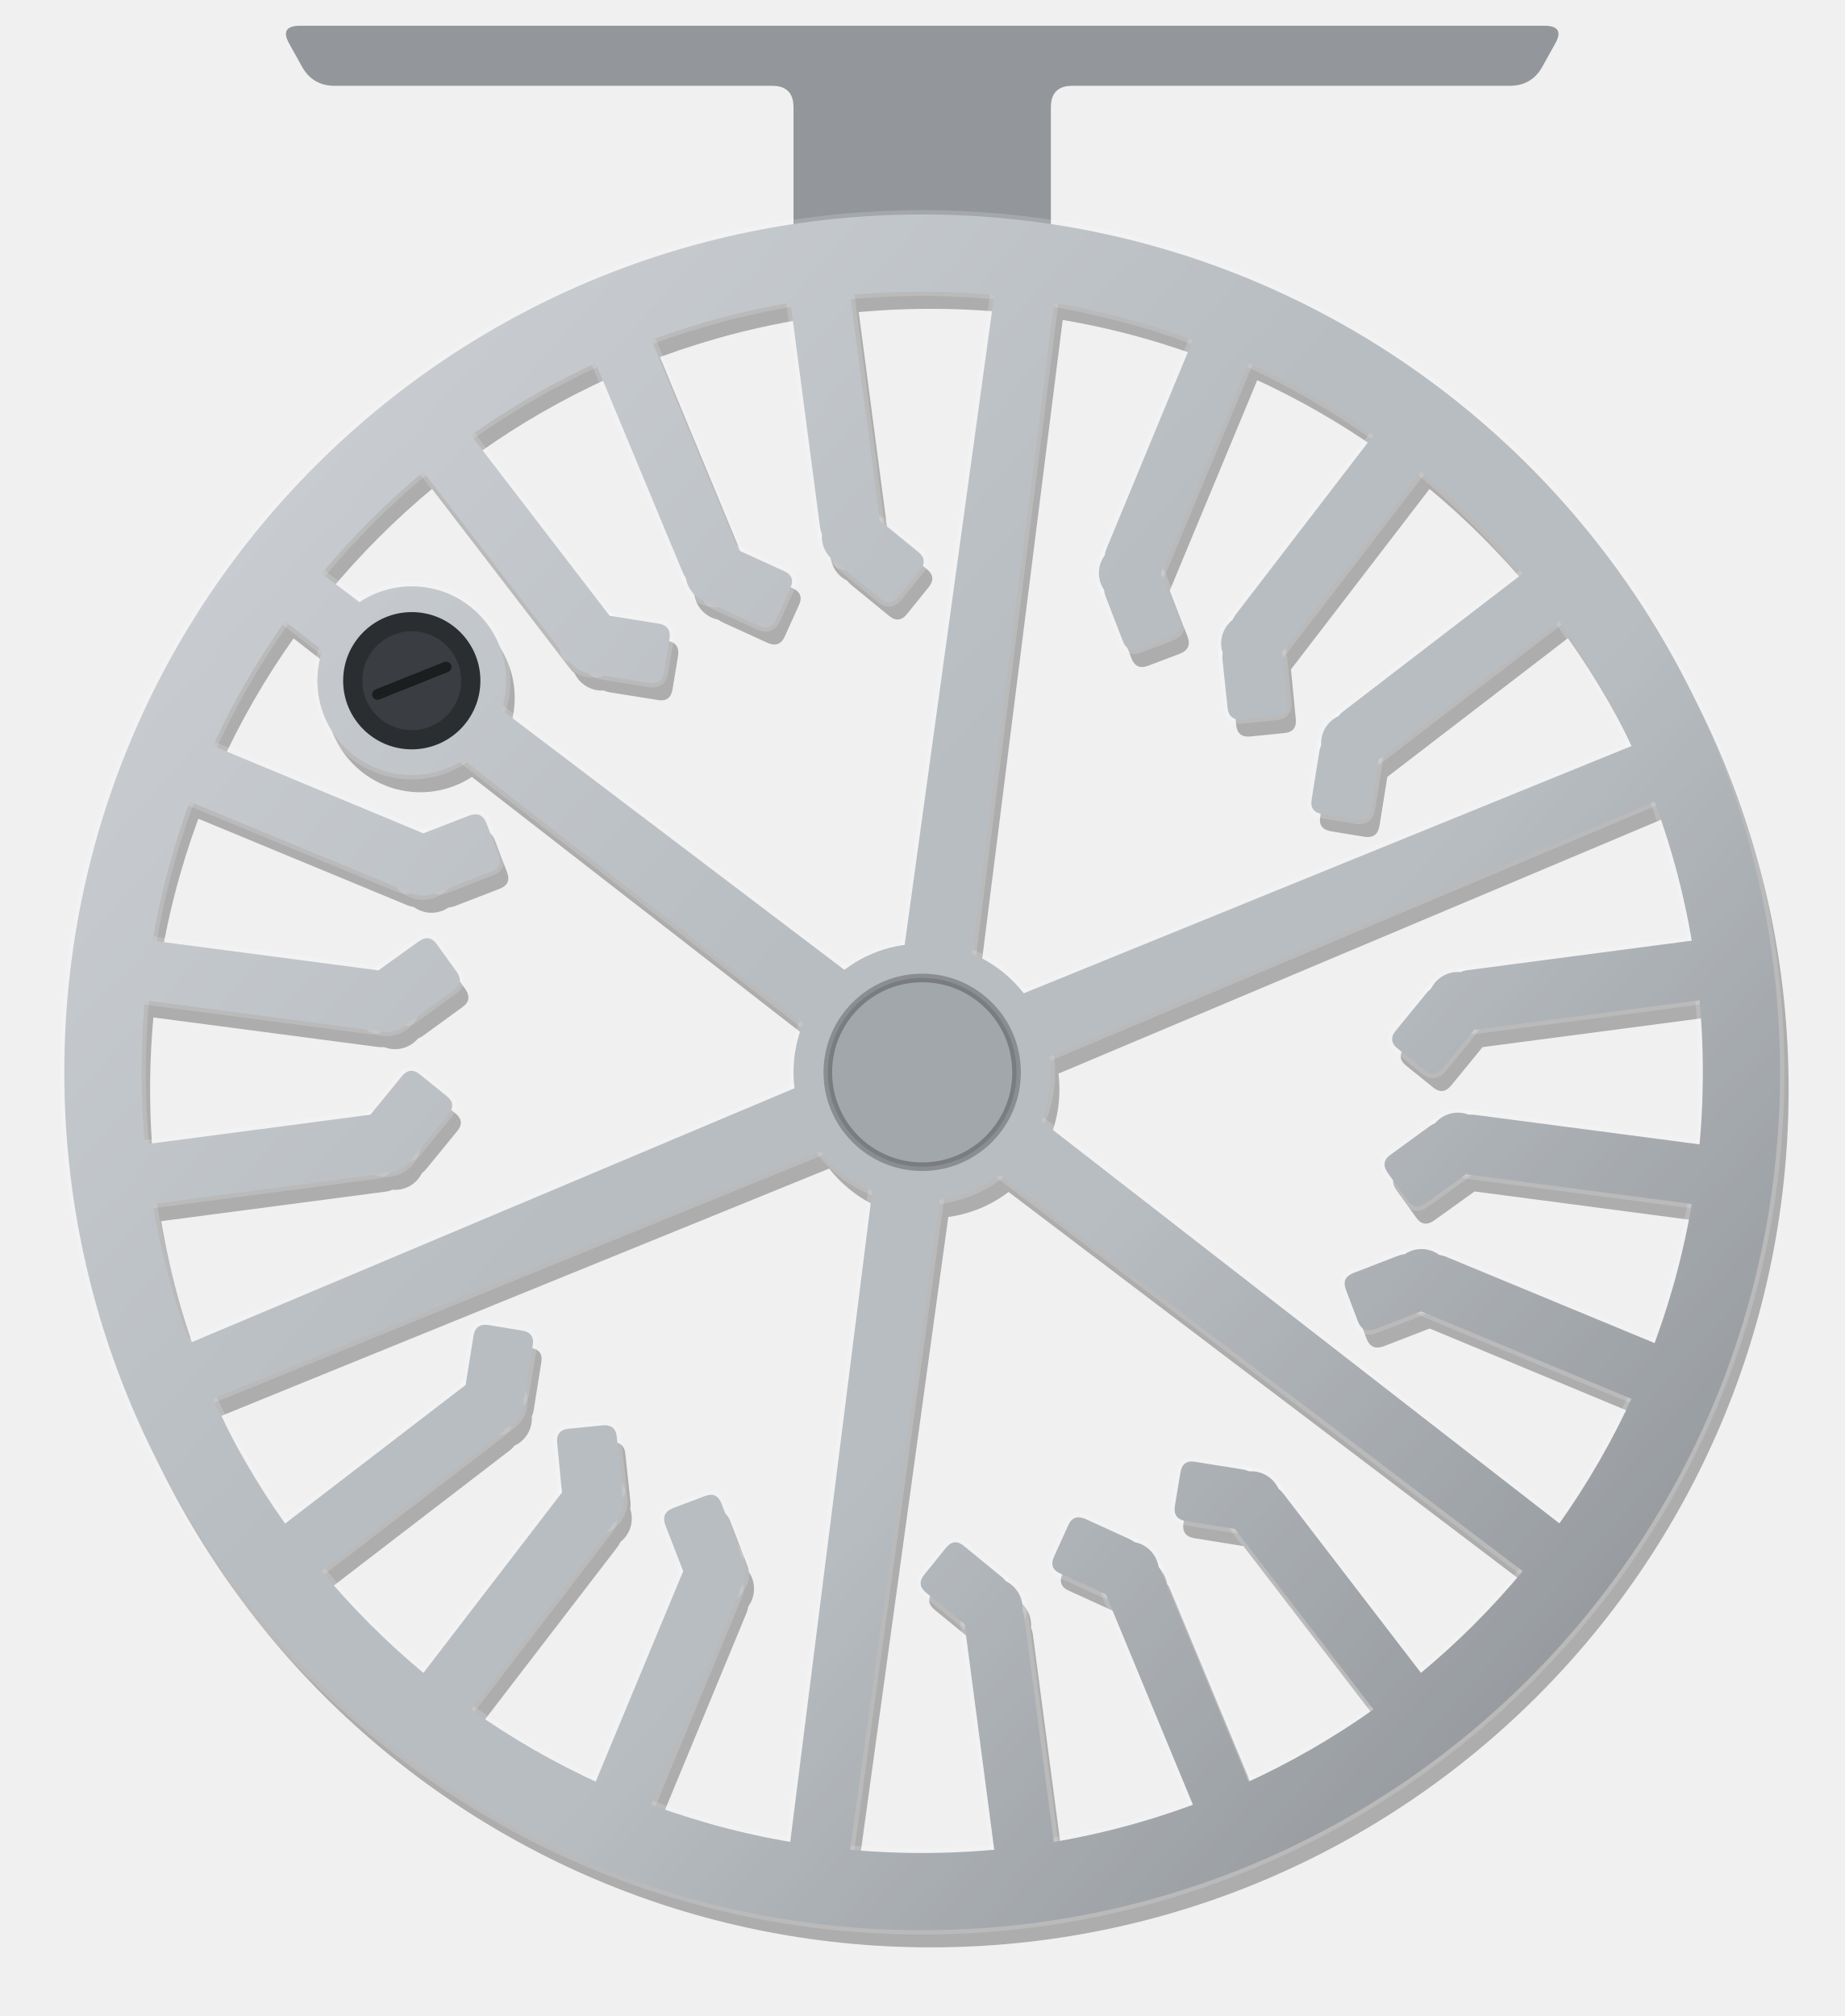
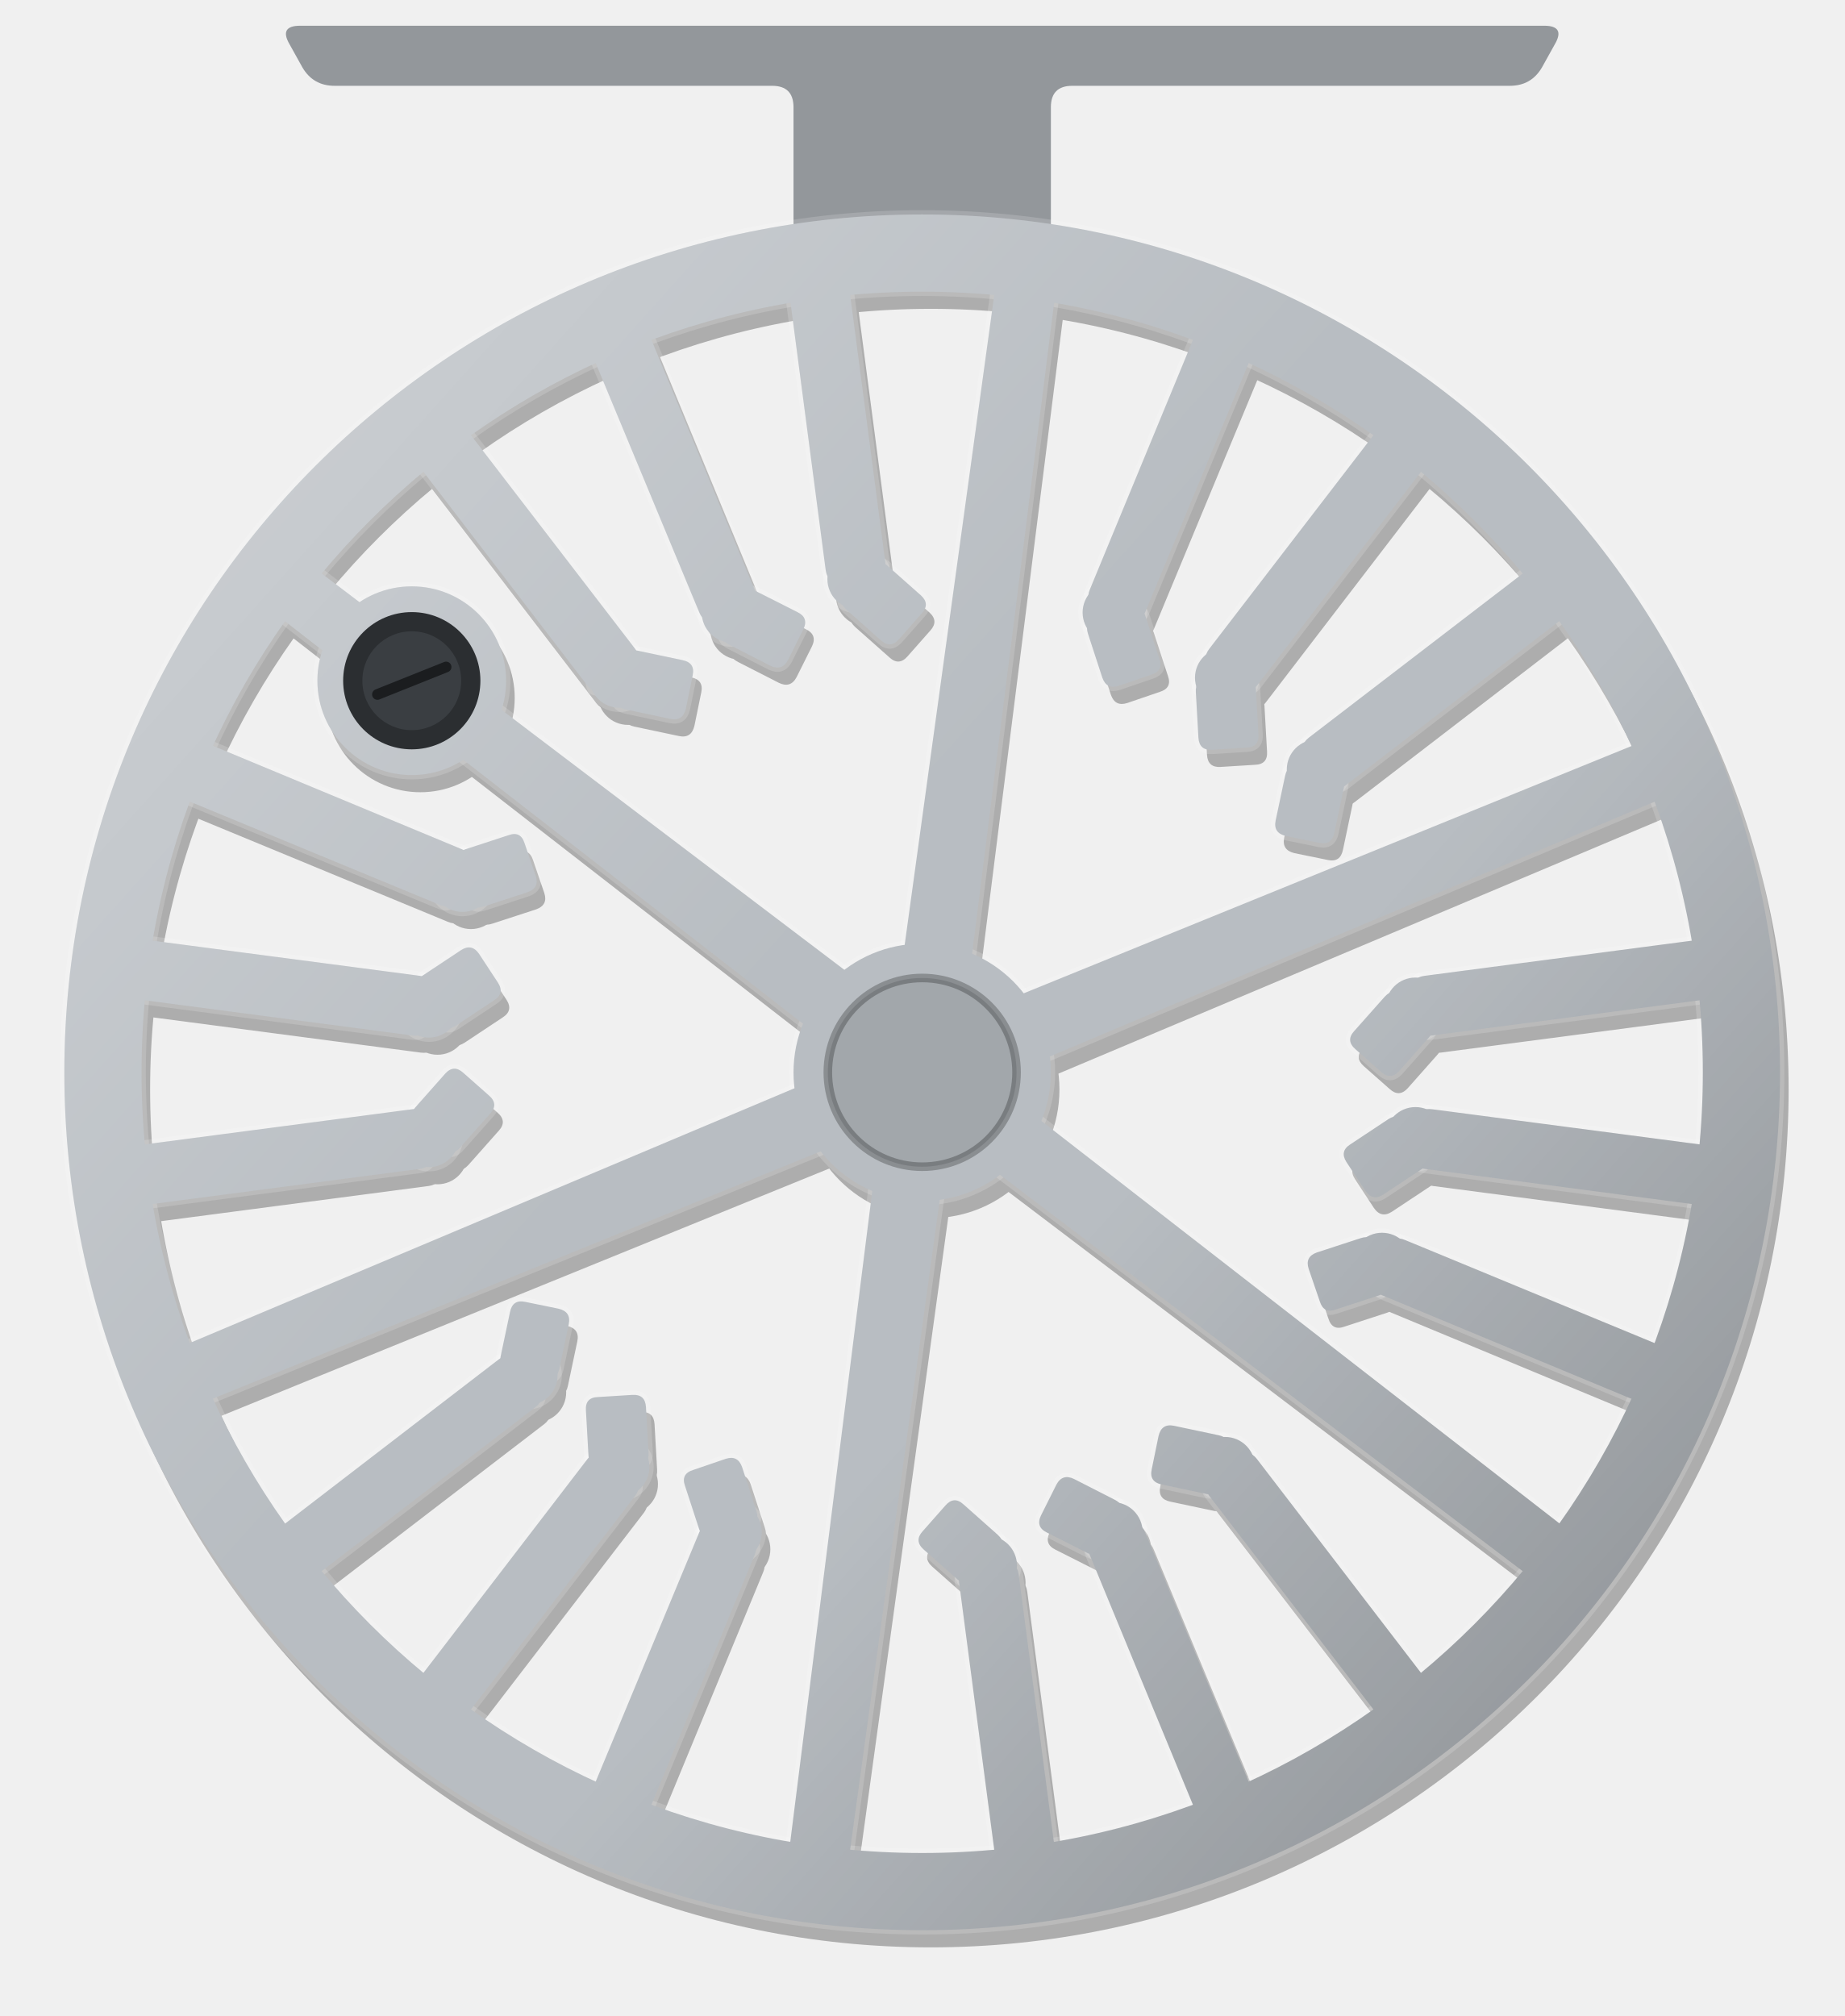
<svg xmlns="http://www.w3.org/2000/svg" viewBox="-215 -250 430 470" color="#b8bdc2">
  <defs>
    <linearGradient id="sheen" x1="0" y1="0" x2="1" y2="1">
      <stop offset="0" stop-color="#fff" stop-opacity=".4" />
      <stop offset=".45" stop-color="#fff" stop-opacity="0" />
      <stop offset=".6" stop-color="#000" stop-opacity="0" />
      <stop offset="1" stop-color="#000" stop-opacity=".3" />
    </linearGradient>
    <g id="back" fill-rule="evenodd">
      <path d="M-147.5 -239.7Q-150 -244 -145 -244L145 -244Q150 -244 147.5 -239.7L144.5 -234.3Q142 -230 137 -230L35 -230Q30 -230 30 -225L30 -191Q30 -186 25 -186L-25 -186Q-30 -186 -30 -191L-30 -225Q-30 -230 -35 -230L-137 -230Q-142 -230 -144.5 -234.3Z" />
    </g>
    <g id="body" fill-rule="evenodd">
      <path d="M-200 0a200 200 0 1 0 400 0a200 200 0 1 0 -400 0ZM-182 0a182 182 0 1 0 364 0a182 182 0 1 0 -364 0Z" />
-       <path d="M68.2 -175.2Q65.5 -176.4 64.3 -173.6L42.9 -121.9Q41.8 -119.1 44.5 -117.9L51.9 -114.9Q54.7 -113.7 55.8 -116.5L77.3 -168.2Q78.4 -171 75.6 -172.2Z" />
-       <path d="M44.5 -115Q41.7 -113.9 42.7 -111.1L46.8 -100.5Q47.9 -97.7 50.7 -98.8L58.1 -101.6Q60.9 -102.7 59.9 -105.5L55.8 -116.1Q54.8 -118.9 52 -117.8Z" />
-       <path d="M41.2 -116.4a7 7 0 1 0 14 0a7 7 0 1 0 -14 0Z" />
-       <path d="M111.3 -151.6Q108.9 -153.4 107.1 -151L73 -106.6Q71.2 -104.2 73.5 -102.4L79.9 -97.5Q82.3 -95.7 84.1 -98.1L118.2 -142.5Q120 -144.9 117.6 -146.7Z" />
-       <path d="M72.7 -99.6Q69.7 -99.2 70 -96.3L71.2 -85Q71.5 -82 74.5 -82.3L82.5 -83.1Q85.4 -83.4 85.1 -86.4L84 -97.7Q83.7 -100.7 80.7 -100.4Z" />
-       <path d="M69.7 -100a7 7 0 1 0 14 0a7 7 0 1 0 -14 0Z" />
-       <path d="M146.7 -117.6Q144.9 -120 142.5 -118.2L98.1 -84.1Q95.7 -82.3 97.5 -79.9L102.4 -73.5Q104.2 -71.2 106.6 -73L151 -107.1Q153.4 -108.9 151.6 -111.3Z" />
-       <path d="M96 -77.3Q93.1 -77.8 92.6 -74.9L90.8 -63.6Q90.3 -60.7 93.3 -60.2L101.2 -58.9Q104.1 -58.5 104.6 -61.4L106.4 -72.6Q106.9 -75.6 103.9 -76.1Z" />
-       <path d="M93 -76.7a7 7 0 1 0 14 0a7 7 0 1 0 -14 0Z" />
-       <path d="M185.9 -28.5Q185.5 -31.5 182.5 -31.1L127 -23.8Q124 -23.4 124.4 -20.4L125.4 -12.5Q125.8 -9.5 128.8 -9.9L184.3 -17.2Q187.3 -17.6 186.9 -20.6Z" />
-       <path d="M121.8 -19Q119.5 -20.9 117.6 -18.5L110.4 -9.7Q108.5 -7.4 110.9 -5.5L117.1 -0.5Q119.4 1.4 121.3 -0.9L128.5 -9.7Q130.4 -12 128 -13.9Z" />
-       <path d="M117.9 -16.4a7 7 0 1 0 14 0a7 7 0 1 0 -14 0Z" />
-       <path d="M186.9 20.6Q187.3 17.6 184.3 17.2L128.8 9.9Q125.8 9.5 125.4 12.5L124.4 20.4Q124 23.4 127 23.8L182.5 31.1Q185.5 31.5 185.9 28.5Z" />
-       <path d="M122.6 13.2Q120.8 10.8 118.4 12.5L109.2 19.2Q106.8 20.9 108.5 23.4L113.2 29.9Q114.9 32.3 117.4 30.5L126.6 23.9Q129 22.1 127.3 19.7Z" />
-       <path d="M117.9 16.4a7 7 0 1 0 14 0a7 7 0 1 0 -14 0Z" />
-       <path d="M175.2 68.2Q176.4 65.5 173.6 64.3L121.9 42.9Q119.1 41.8 117.9 44.5L114.9 51.9Q113.7 54.7 116.5 55.8L168.2 77.3Q171 78.4 172.2 75.6Z" />
-       <path d="M115 44.5Q113.9 41.7 111.1 42.7L100.5 46.8Q97.7 47.9 98.8 50.7L101.6 58.1Q102.7 60.9 105.5 59.9L116.1 55.8Q118.9 54.8 117.8 52Z" />
-       <path d="M109.4 48.2a7 7 0 1 0 14 0a7 7 0 1 0 -14 0Z" />
-       <path d="M117.6 146.7Q120 144.9 118.2 142.5L84.1 98.1Q82.3 95.7 79.9 97.5L73.5 102.4Q71.2 104.2 73 106.6L107.1 151Q108.9 153.4 111.3 151.6Z" />
-       <path d="M77.3 96Q77.8 93.1 74.9 92.6L63.6 90.8Q60.7 90.3 60.2 93.3L58.9 101.2Q58.5 104.1 61.4 104.6L72.6 106.4Q75.6 106.9 76.1 103.9Z" />
-       <path d="M69.7 100a7 7 0 1 0 14 0a7 7 0 1 0 -14 0Z" />
-       <path d="M75.6 172.2Q78.4 171 77.3 168.2L55.8 116.5Q54.7 113.7 51.9 114.9L44.5 117.9Q41.8 119.1 42.9 121.9L64.3 173.6Q65.5 176.4 68.2 175.2Z" />
-       <path d="M49.9 112.8Q51.1 110 48.3 108.8L38 104.1Q35.2 102.9 34 105.7L30.7 113Q29.5 115.7 32.3 116.9L42.6 121.6Q45.4 122.8 46.6 120.1Z" />
-       <path d="M41.2 116.4a7 7 0 1 0 14 0a7 7 0 1 0 -14 0Z" />
-       <path d="M28.5 185.9Q31.5 185.5 31.1 182.5L23.8 127Q23.4 124 20.4 124.4L12.5 125.4Q9.5 125.8 9.9 128.8L17.2 184.3Q17.6 187.3 20.6 186.9Z" />
-       <path d="M19 121.8Q20.9 119.5 18.5 117.6L9.7 110.4Q7.4 108.5 5.5 110.9L0.5 117.1Q-1.4 119.4 0.9 121.3L9.7 128.5Q12 130.4 13.9 128Z" />
-       <path d="M9.4 124.9a7 7 0 1 0 14 0a7 7 0 1 0 -14 0Z" />
-       <path d="M-68.2 175.2Q-65.5 176.4 -64.3 173.6L-42.9 121.9Q-41.8 119.1 -44.5 117.9L-51.9 114.9Q-54.7 113.7 -55.8 116.5L-77.3 168.2Q-78.4 171 -75.6 172.2Z" />
-       <path d="M-44.5 115Q-41.7 113.9 -42.7 111.1L-46.8 100.5Q-47.9 97.7 -50.7 98.8L-58.1 101.6Q-60.9 102.7 -59.9 105.5L-55.8 116.1Q-54.8 118.9 -52 117.8Z" />
-       <path d="M-55.2 116.4a7 7 0 1 0 14 0a7 7 0 1 0 -14 0Z" />
-       <path d="M-111.3 151.6Q-108.9 153.4 -107.1 151L-73 106.6Q-71.2 104.2 -73.5 102.4L-79.9 97.5Q-82.3 95.7 -84.1 98.1L-118.2 142.5Q-120 144.9 -117.6 146.7Z" />
-       <path d="M-72.7 99.6Q-69.7 99.2 -70 96.3L-71.2 85Q-71.5 82 -74.5 82.3L-82.5 83.1Q-85.4 83.4 -85.1 86.4L-84 97.7Q-83.7 100.7 -80.7 100.4Z" />
-       <path d="M-83.7 100a7 7 0 1 0 14 0a7 7 0 1 0 -14 0Z" />
-       <path d="M-146.7 117.6Q-144.9 120 -142.5 118.2L-98.1 84.1Q-95.7 82.3 -97.5 79.9L-102.4 73.5Q-104.2 71.2 -106.6 73L-151 107.1Q-153.4 108.9 -151.6 111.3Z" />
-       <path d="M-96 77.3Q-93.1 77.8 -92.6 74.9L-90.8 63.6Q-90.3 60.7 -93.3 60.2L-101.2 58.9Q-104.1 58.5 -104.6 61.4L-106.4 72.6Q-106.9 75.6 -103.9 76.1Z" />
-       <path d="M-107 76.7a7 7 0 1 0 14 0a7 7 0 1 0 -14 0Z" />
-       <path d="M-185.9 28.5Q-185.5 31.5 -182.5 31.1L-127 23.8Q-124 23.4 -124.4 20.4L-125.4 12.5Q-125.8 9.5 -128.8 9.9L-184.3 17.2Q-187.3 17.6 -186.9 20.6Z" />
-       <path d="M-121.8 19Q-119.5 20.9 -117.6 18.5L-110.4 9.7Q-108.5 7.4 -110.9 5.5L-117.1 0.5Q-119.4 -1.4 -121.3 0.9L-128.5 9.7Q-130.4 12 -128 13.9Z" />
-       <path d="M-131.9 16.4a7 7 0 1 0 14 0a7 7 0 1 0 -14 0Z" />
-       <path d="M-186.9 -20.6Q-187.3 -17.6 -184.3 -17.2L-128.8 -9.9Q-125.8 -9.5 -125.4 -12.5L-124.4 -20.4Q-124 -23.4 -127 -23.8L-182.5 -31.1Q-185.5 -31.5 -185.9 -28.5Z" />
-       <path d="M-122.6 -13.2Q-120.8 -10.8 -118.4 -12.5L-109.2 -19.2Q-106.8 -20.9 -108.5 -23.4L-113.2 -29.9Q-114.9 -32.3 -117.4 -30.5L-126.6 -23.9Q-129 -22.1 -127.3 -19.7Z" />
-       <path d="M-131.9 -16.4a7 7 0 1 0 14 0a7 7 0 1 0 -14 0Z" />
-       <path d="M-175.2 -68.2Q-176.4 -65.5 -173.6 -64.3L-121.9 -42.9Q-119.1 -41.8 -117.9 -44.5L-114.9 -51.9Q-113.7 -54.7 -116.5 -55.8L-168.2 -77.3Q-171 -78.4 -172.2 -75.6Z" />
-       <path d="M-115 -44.5Q-113.9 -41.7 -111.1 -42.7L-100.5 -46.8Q-97.7 -47.9 -98.8 -50.7L-101.6 -58.1Q-102.7 -60.9 -105.5 -59.9L-116.1 -55.8Q-118.9 -54.8 -117.8 -52Z" />
-       <path d="M-123.4 -48.2a7 7 0 1 0 14 0a7 7 0 1 0 -14 0Z" />
-       <path d="M-117.6 -146.7Q-120 -144.9 -118.2 -142.5L-84.1 -98.1Q-82.3 -95.7 -79.9 -97.5L-73.5 -102.4Q-71.2 -104.2 -73 -106.6L-107.1 -151Q-108.9 -153.4 -111.3 -151.6Z" />
-       <path d="M-77.3 -96Q-77.8 -93.1 -74.9 -92.6L-63.6 -90.8Q-60.7 -90.3 -60.2 -93.3L-58.9 -101.2Q-58.5 -104.1 -61.4 -104.6L-72.6 -106.4Q-75.6 -106.9 -76.1 -103.9Z" />
-       <path d="M-83.7 -100a7 7 0 1 0 14 0a7 7 0 1 0 -14 0Z" />
-       <path d="M-75.6 -172.2Q-78.4 -171 -77.3 -168.2L-55.8 -116.5Q-54.7 -113.7 -51.9 -114.9L-44.5 -117.9Q-41.8 -119.1 -42.9 -121.9L-64.3 -173.6Q-65.5 -176.4 -68.2 -175.2Z" />
-       <path d="M-49.9 -112.8Q-51.1 -110 -48.3 -108.8L-38 -104.1Q-35.2 -102.9 -34 -105.7L-30.7 -113Q-29.5 -115.7 -32.3 -116.9L-42.6 -121.6Q-45.4 -122.8 -46.6 -120.1Z" />
-       <path d="M-55.2 -116.4a7 7 0 1 0 14 0a7 7 0 1 0 -14 0Z" />
-       <path d="M-28.5 -185.9Q-31.5 -185.5 -31.1 -182.5L-23.8 -127Q-23.4 -124 -20.4 -124.4L-12.5 -125.4Q-9.5 -125.8 -9.9 -128.8L-17.2 -184.3Q-17.6 -187.3 -20.6 -186.9Z" />
-       <path d="M-19 -121.8Q-20.9 -119.5 -18.5 -117.6L-9.7 -110.4Q-7.4 -108.5 -5.5 -110.9L-0.5 -117.1Q1.4 -119.4 -0.9 -121.3L-9.7 -128.5Q-12 -130.4 -13.9 -128Z" />
-       <path d="M-23.4 -124.9a7 7 0 1 0 14 0a7 7 0 1 0 -14 0Z" />
+       <path d="M68.2 -175.2Q65.5 -176.4 64.3 -173.6L39.1 -112.6Q37.9 -109.8 40.7 -108.7L48.1 -105.6Q50.9 -104.5 52 -107.3L77.3 -168.2Q78.4 -171 75.6 -172.2Z" />
+       <path d="M40.6 -105.9Q37.7 -105 38.7 -102.1L42 -92Q43 -89.2 45.8 -90.1L53.4 -92.7Q56.3 -93.6 55.3 -96.4L52 -106.5Q51 -109.4 48.2 -108.4Z" />
+       <path d="M37.4 -107.2a7 7 0 1 0 14 0a7 7 0 1 0 -14 0Z" />
+       <path d="M111.3 -151.6Q108.9 -153.4 107.1 -151L66.9 -98.7Q65.1 -96.3 67.4 -94.5L73.8 -89.6Q76.2 -87.8 78 -90.1L118.2 -142.5Q120 -144.9 117.6 -146.7Z" />
+       <path d="M66.6 -91.8Q63.6 -91.6 63.8 -88.6L64.4 -78Q64.6 -75 67.6 -75.2L75.6 -75.7Q78.6 -75.8 78.4 -78.8L77.8 -89.4Q77.6 -92.4 74.6 -92.3Z" />
+       <path d="M63.6 -92a7 7 0 1 0 14 0a7 7 0 1 0 -14 0Z" />
+       <path d="M146.7 -117.6Q144.9 -120 142.5 -118.2L90.1 -78Q87.8 -76.2 89.6 -73.8L94.5 -67.4Q96.3 -65.1 98.7 -66.9L151 -107.1Q153.4 -108.9 151.6 -111.3Z" />
+       <path d="M88.1 -71.4Q85.2 -72 84.6 -69.1L82.4 -58.7Q81.8 -55.8 84.8 -55.1L92.6 -53.5Q95.5 -52.9 96.1 -55.9L98.3 -66.3Q98.9 -69.2 95.9 -69.8Z" />
+       <path d="M85 -70.6a7 7 0 1 0 14 0a7 7 0 1 0 -14 0Z" />
+       <path d="M185.9 -28.5Q185.5 -31.5 182.5 -31.1L117.1 -22.5Q114.1 -22.1 114.5 -19.1L115.5 -11.2Q115.9 -8.2 118.9 -8.6L184.3 -17.2Q187.3 -17.6 186.9 -20.6Z" />
+       <path d="M112 -17.8Q109.8 -19.8 107.8 -17.6L100.7 -9.6Q98.7 -7.4 101 -5.4L107 -0.1Q109.2 1.9 111.2 -0.3L118.2 -8.2Q120.2 -10.5 118 -12.5Z" />
+       <path d="M108 -15.1a7 7 0 1 0 14 0a7 7 0 1 0 -14 0Z" />
+       <path d="M186.9 20.6Q187.3 17.6 184.3 17.2L118.9 8.6Q115.9 8.2 115.5 11.2L114.5 19.1Q114.1 22.1 117.1 22.5L182.5 31.1Q185.5 31.5 185.9 28.5Z" />
+       <path d="M112.8 11.8Q111.2 9.3 108.7 10.9L99.8 16.8Q97.3 18.4 98.9 20.9L103.3 27.6Q105 30.1 107.5 28.5L116.4 22.6Q118.9 21 117.2 18.5Z" />
+       <path d="M108 15.1a7 7 0 1 0 14 0a7 7 0 1 0 -14 0Z" />
+       <path d="M175.2 68.2Q176.4 65.5 173.6 64.3L112.6 39.1Q109.8 37.9 108.7 40.7L105.6 48.1Q104.5 50.9 107.3 52L168.2 77.3Q171 78.4 172.2 75.6Z" />
+       <path d="M105.9 40.6Q105 37.7 102.1 38.7L92 42Q89.2 43 90.1 45.8L92.7 53.4Q93.6 56.3 96.4 55.3L106.5 52Q109.4 51 108.4 48.2Z" />
+       <path d="M100.2 44.4a7 7 0 1 0 14 0a7 7 0 1 0 -14 0Z" />
+       <path d="M117.6 146.7Q120 144.9 118.2 142.5L78 90.1Q76.2 87.8 73.8 89.6L67.4 94.5Q65.1 96.3 66.9 98.7L107.1 151Q108.9 153.4 111.3 151.6Z" />
+       <path d="M71.4 88.1Q72 85.2 69.1 84.6L58.7 82.4Q55.8 81.8 55.1 84.8L53.5 92.6Q52.9 95.5 55.9 96.1L66.3 98.3Q69.2 98.9 69.8 95.9Z" />
+       <path d="M63.6 92a7 7 0 1 0 14 0a7 7 0 1 0 -14 0Z" />
+       <path d="M75.6 172.2Q78.4 171 77.3 168.2L52 107.3Q50.9 104.5 48.1 105.6L40.7 108.7Q37.9 109.8 39.1 112.6L64.3 173.6Q65.5 176.4 68.2 175.2Z" />
+       <path d="M46.2 103.6Q47.5 100.9 44.8 99.6L35.4 94.8Q32.7 93.5 31.3 96.1L27.7 103.3Q26.4 106 29.1 107.3L38.6 112.1Q41.3 113.4 42.6 110.7Z" />
+       <path d="M37.4 107.2a7 7 0 1 0 14 0a7 7 0 1 0 -14 0Z" />
+       <path d="M28.5 185.9Q31.5 185.5 31.1 182.5L22.5 117.1Q22.1 114.1 19.1 114.5L11.2 115.5Q8.2 115.9 8.6 118.9L17.2 184.3Q17.6 187.3 20.6 186.9Z" />
+       <path d="M17.8 112Q19.8 109.8 17.6 107.8L9.6 100.7Q7.4 98.7 5.4 101L0.1 107Q-1.9 109.2 0.3 111.2L8.2 118.2Q10.5 120.2 12.5 118Z" />
+       <path d="M8.1 115a7 7 0 1 0 14 0a7 7 0 1 0 -14 0Z" />
+       <path d="M-68.2 175.2Q-65.5 176.4 -64.3 173.6L-39.1 112.6Q-37.9 109.8 -40.7 108.7L-48.1 105.6Q-50.9 104.5 -52 107.3L-77.3 168.2Q-78.4 171 -75.6 172.2Z" />
+       <path d="M-40.6 105.9Q-37.7 105 -38.7 102.1L-42 92Q-43 89.2 -45.8 90.1L-53.4 92.7Q-56.3 93.6 -55.3 96.4L-52 106.5Q-51 109.4 -48.2 108.4Z" />
+       <path d="M-51.4 107.2a7 7 0 1 0 14 0a7 7 0 1 0 -14 0Z" />
+       <path d="M-111.3 151.6Q-108.9 153.4 -107.1 151L-66.9 98.7Q-65.1 96.3 -67.4 94.5L-73.8 89.6Q-76.2 87.8 -78 90.1L-118.2 142.5Q-120 144.9 -117.6 146.7Z" />
+       <path d="M-66.6 91.8Q-63.6 91.6 -63.8 88.6L-64.4 78Q-64.6 75 -67.6 75.2L-75.6 75.7Q-78.6 75.8 -78.4 78.8L-77.8 89.4Q-77.6 92.4 -74.6 92.3Z" />
+       <path d="M-77.6 92a7 7 0 1 0 14 0a7 7 0 1 0 -14 0Z" />
+       <path d="M-146.7 117.6Q-144.9 120 -142.5 118.2L-90.1 78Q-87.8 76.2 -89.6 73.8L-94.5 67.4Q-96.3 65.1 -98.7 66.9L-151 107.1Q-153.4 108.9 -151.6 111.3Z" />
+       <path d="M-88.1 71.4Q-85.2 72 -84.6 69.1L-82.4 58.7Q-81.8 55.8 -84.8 55.1L-92.6 53.5Q-95.5 52.9 -96.1 55.9L-98.3 66.3Q-98.9 69.2 -95.9 69.8Z" />
+       <path d="M-99 70.6a7 7 0 1 0 14 0a7 7 0 1 0 -14 0Z" />
+       <path d="M-185.9 28.5Q-185.5 31.5 -182.5 31.1L-117.1 22.5Q-114.1 22.1 -114.5 19.1L-115.5 11.2Q-115.9 8.2 -118.9 8.6L-184.3 17.2Q-187.3 17.6 -186.9 20.6Z" />
+       <path d="M-112 17.8Q-109.8 19.8 -107.8 17.6L-100.7 9.6Q-98.7 7.4 -101 5.4L-107 0.1Q-109.2 -1.9 -111.2 0.3L-118.2 8.2Q-120.2 10.5 -118 12.5Z" />
+       <path d="M-122 15.1a7 7 0 1 0 14 0a7 7 0 1 0 -14 0Z" />
+       <path d="M-186.9 -20.6Q-187.3 -17.6 -184.3 -17.2L-118.9 -8.6Q-115.9 -8.2 -115.5 -11.2L-114.5 -19.1Q-114.1 -22.1 -117.1 -22.5L-182.5 -31.1Q-185.5 -31.5 -185.9 -28.5Z" />
+       <path d="M-112.8 -11.8Q-111.2 -9.3 -108.7 -10.9L-99.8 -16.8Q-97.3 -18.4 -98.9 -20.9L-103.3 -27.6Q-105 -30.1 -107.5 -28.5L-116.4 -22.6Q-118.9 -21 -117.2 -18.5Z" />
+       <path d="M-122 -15.1a7 7 0 1 0 14 0a7 7 0 1 0 -14 0Z" />
+       <path d="M-175.2 -68.2Q-176.4 -65.5 -173.6 -64.3L-112.6 -39.1Q-109.8 -37.9 -108.7 -40.7L-105.6 -48.1Q-104.5 -50.9 -107.3 -52L-168.2 -77.3Q-171 -78.4 -172.2 -75.6Z" />
+       <path d="M-105.9 -40.6Q-105 -37.7 -102.1 -38.7L-92 -42Q-89.2 -43 -90.1 -45.8L-92.7 -53.4Q-93.6 -56.3 -96.4 -55.3L-106.5 -52Q-109.4 -51 -108.4 -48.2Z" />
+       <path d="M-114.2 -44.4a7 7 0 1 0 14 0a7 7 0 1 0 -14 0Z" />
+       <path d="M-117.6 -146.7Q-120 -144.9 -118.2 -142.5L-78 -90.1Q-76.2 -87.8 -73.8 -89.6L-67.4 -94.5Q-65.1 -96.3 -66.9 -98.7L-107.1 -151Q-108.9 -153.4 -111.3 -151.6Z" />
+       <path d="M-71.4 -88.1Q-72 -85.2 -69.1 -84.6L-58.7 -82.4Q-55.8 -81.8 -55.1 -84.8L-53.5 -92.6Q-52.9 -95.5 -55.9 -96.1L-66.3 -98.3Q-69.2 -98.9 -69.8 -95.9Z" />
+       <path d="M-77.6 -92a7 7 0 1 0 14 0a7 7 0 1 0 -14 0Z" />
+       <path d="M-75.6 -172.2Q-78.4 -171 -77.3 -168.2L-52 -107.3Q-50.9 -104.5 -48.1 -105.6L-40.7 -108.7Q-37.9 -109.8 -39.1 -112.6L-64.3 -173.6Q-65.5 -176.4 -68.2 -175.2Z" />
+       <path d="M-46.2 -103.6Q-47.5 -100.9 -44.8 -99.6L-35.4 -94.8Q-32.7 -93.5 -31.3 -96.1L-27.7 -103.3Q-26.4 -106 -29.1 -107.3L-38.6 -112.1Q-41.3 -113.4 -42.6 -110.7Z" />
+       <path d="M-51.4 -107.2a7 7 0 1 0 14 0a7 7 0 1 0 -14 0Z" />
+       <path d="M-28.5 -185.9Q-31.5 -185.5 -31.1 -182.5L-22.5 -117.1Q-22.1 -114.1 -19.1 -114.5L-11.2 -115.5Q-8.2 -115.9 -8.6 -118.9L-17.2 -184.3Q-17.6 -187.3 -20.6 -186.9Z" />
+       <path d="M-17.8 -112Q-19.8 -109.8 -17.6 -107.8L-9.6 -100.7Q-7.4 -98.7 -5.4 -101L-0.1 -107Q1.9 -109.2 -0.3 -111.2L-8.2 -118.2Q-10.5 -120.2 -12.5 -118Z" />
+       <path d="M-22.1 -115a7 7 0 1 0 14 0a7 7 0 1 0 -14 0Z" />
      <path d="M7.6 -19.2Q10.5 -18.8 10.9 -21.8L31.4 -184.5Q31.7 -187.5 28.8 -187.9L20.8 -188.9Q17.9 -189.3 17.5 -186.3L-4.9 -23.8Q-5.3 -20.9 -2.3 -20.5Z" />
      <path d="M20.4 -3Q21.5 -0.3 24.3 -1.4L175.5 -65.1Q178.2 -66.2 177.1 -69L174 -76.4Q172.9 -79.2 170.1 -78L18.2 -16.2Q15.4 -15 16.6 -12.3Z" />
      <path d="M12.8 16.1Q11 18.5 13.4 20.3L144.1 119.4Q146.5 121.2 148.3 118.8L153.2 112.5Q155 110.1 152.6 108.3L23.1 7.7Q20.7 5.8 18.9 8.2Z" />
      <path d="M-7.6 19.2Q-10.5 18.8 -10.9 21.8L-31.4 184.5Q-31.7 187.5 -28.8 187.9L-20.8 188.9Q-17.9 189.3 -17.5 186.3L4.9 23.8Q5.3 20.9 2.3 20.5Z" />
      <path d="M-20.4 3Q-21.5 0.3 -24.3 1.4L-175.5 65.1Q-178.2 66.2 -177.1 69L-174 76.4Q-172.9 79.2 -170.1 78L-18.2 16.2Q-15.4 15 -16.6 12.3Z" />
      <path d="M-12.8 -16.1Q-11 -18.5 -13.4 -20.3L-144.1 -119.4Q-146.5 -121.2 -148.3 -118.8L-153.2 -112.5Q-155 -110.1 -152.6 -108.3L-23.1 -7.7Q-20.7 -5.8 -18.9 -8.2Z" />
      <path d="M-30 0a30 30 0 1 0 60 0a30 30 0 1 0 -60 0Z" />
      <path d="M-141 -91.3a22 22 0 1 0 44 0a22 22 0 1 0 -44 0Z" />
    </g>
    <mask id="body-mask">
      <use href="#body" fill="#fff" />
    </mask>
  </defs>
  <use href="#back" fill="currentColor" />
  <use href="#back" fill="#000" opacity=".2" />
  <use href="#body" fill="#000" opacity=".28" transform="translate(2 4)" />
  <use href="#body" fill="none" stroke="#fff" stroke-opacity=".16" stroke-width="2" />
  <use href="#body" fill="currentColor" />
  <rect x="-215" y="-250" width="430" height="470" fill="url(#sheen)" mask="url(#body-mask)" />
  <circle r="22" fill="#000" fill-opacity=".12" />
  <circle r="22" fill="none" stroke="#000" stroke-opacity=".25" stroke-width="2" />
  <circle cx="-119" cy="-91.3" r="16" fill="#2b2e31" />
  <circle cx="-119" cy="-91.3" r="11.52" fill="#3a3e42" />
  <path d="M-127 -88.1L-111 -94.5" stroke="#1b1d1f" stroke-width="2.5" stroke-linecap="round" />
</svg>
